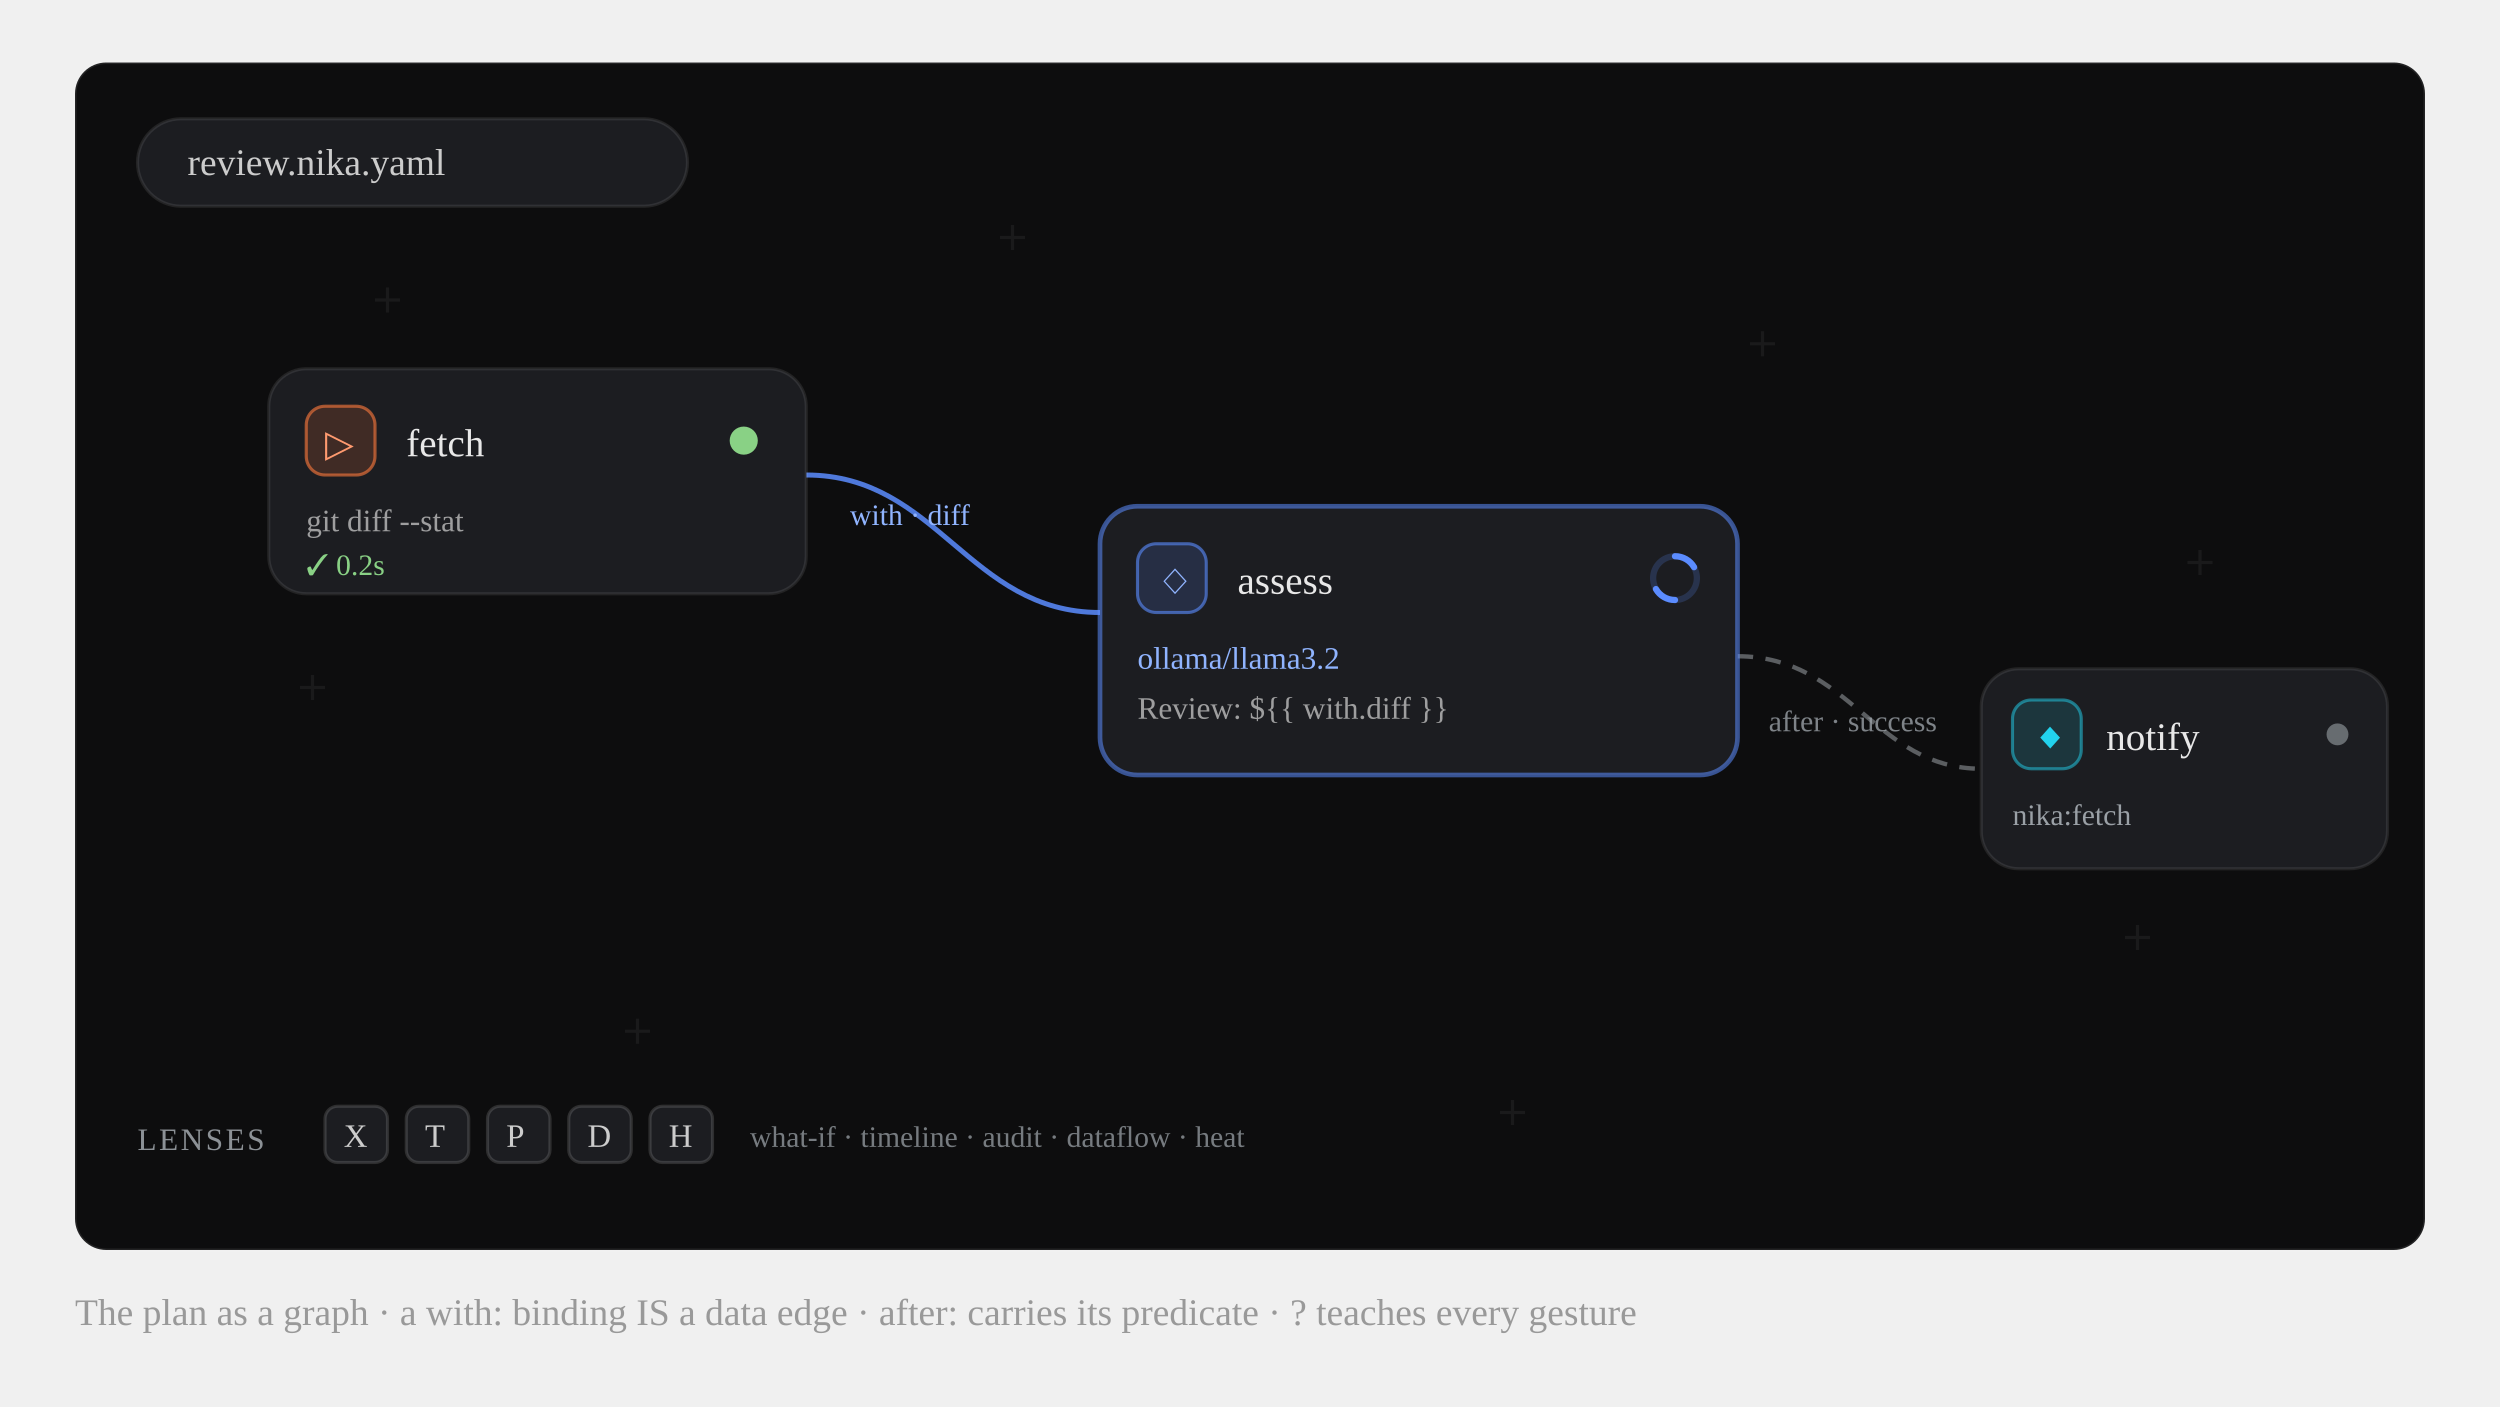
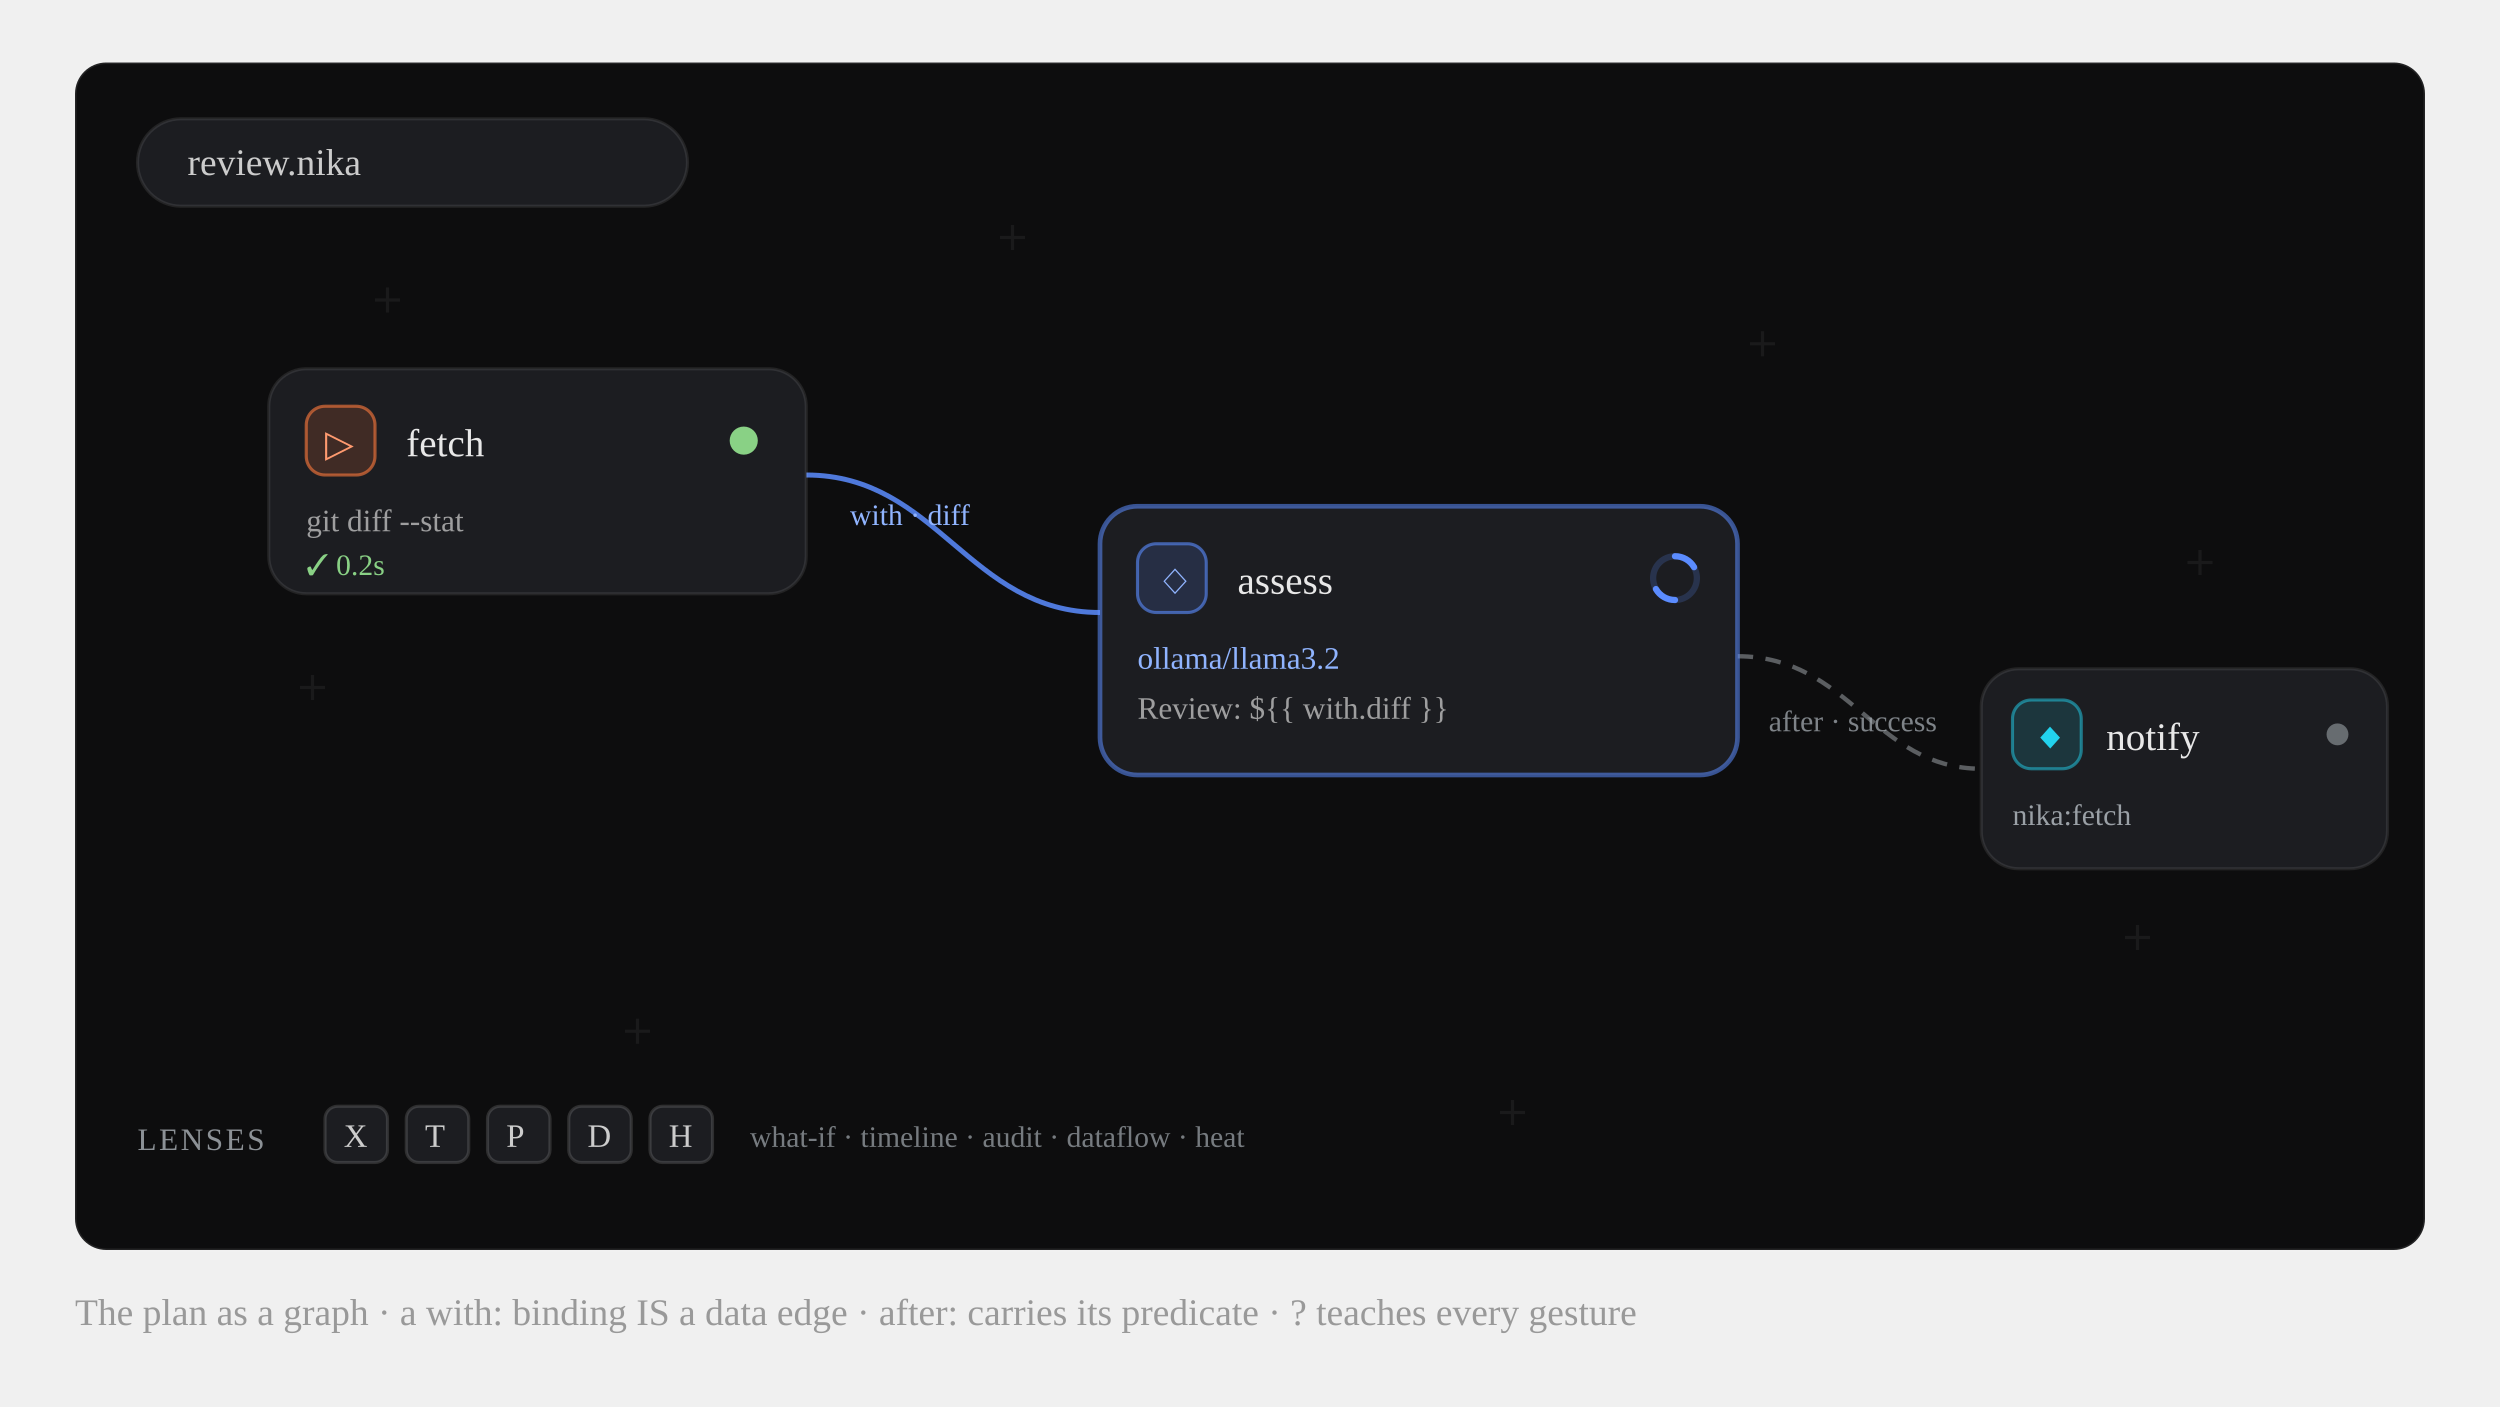
<svg xmlns="http://www.w3.org/2000/svg" width="800" height="450" viewBox="0 0 800 450" role="img" aria-label="The live canvas: the plan as a graph — typed edges (a with: binding is a data edge, an after: entry a control edge), run state on every card, five lenses one key each">
  <style>
    .cap  { font-family: var(--vscode-font-family, system-ui, sans-serif); fill: var(--vscode-descriptionForeground, #999); }
    .mono { font-family: var(--vscode-editor-font-family, 'SF Mono', Menlo, Consolas, monospace); }
  </style>
  <rect x="24" y="20" width="752" height="380" rx="10" fill="#0d0d0e" />
  <rect x="24" y="20" width="752" height="380" rx="10" fill="none" stroke="#ffffff" stroke-opacity="0.09" />
  <g stroke="#ffffff" stroke-opacity="0.055" stroke-width="1">
    <path d="M120 96 h8 M124 92 v8" />
    <path d="M320 76 h8 M324 72 v8" />
    <path d="M560 110 h8 M564 106 v8" />
    <path d="M200 330 h8 M204 326 v8" />
    <path d="M480 356 h8 M484 352 v8" />
    <path d="M680 300 h8 M684 296 v8" />
    <path d="M96 220 h8 M100 216 v8" />
    <path d="M700 180 h8 M704 176 v8" />
  </g>
  <rect x="44" y="38" width="176" height="28" rx="14" fill="#1c1d21" stroke="#ffffff" stroke-opacity="0.09" />
-   <text class="mono" x="60" y="56" font-size="12" fill="#ccc">review.nika.yaml</text>
+   <text class="mono" x="60" y="56" font-size="12" fill="#ccc">review.nika</text>
  <path d="M258 152 C 300 152, 310 196, 352 196" fill="none" stroke="#5b8cff" stroke-opacity="0.85" stroke-width="1.6" />
  <text class="mono" x="272" y="168" font-size="9.5" fill="#90b4ff">with · diff</text>
  <path d="M556 210 C 592 210, 600 246, 634 246" fill="none" stroke="#9aa0a6" stroke-opacity="0.55" stroke-width="1.4" stroke-dasharray="5 4" />
  <text class="mono" x="566" y="234" font-size="9.5" fill="#9aa0a6" fill-opacity="0.8">after · success</text>
  <g>
    <rect x="86" y="118" width="172" height="72" rx="12" fill="#1c1d21" stroke="#ffffff" stroke-opacity="0.09" />
    <rect x="98" y="130" width="22" height="22" rx="6" fill="#ff7a3c" fill-opacity="0.16" stroke="#ff7a3c" stroke-opacity="0.6" />
    <text class="mono" x="104" y="146" font-size="12" fill="#ff9a6f">▷</text>
    <text class="mono" x="130" y="146" font-size="12.5" fill="#e8e8e8">fetch</text>
    <circle cx="238" cy="141" r="4.5" fill="#89d185" />
    <text class="mono" x="98" y="170" font-size="10" fill="#bbb" fill-opacity="0.82">git diff --stat</text>
    <text class="mono" x="98" y="184" font-size="9.5" fill="#89d185">✓ 0.2s</text>
  </g>
  <g>
    <rect x="352" y="162" width="204" height="86" rx="12" fill="#1c1d21" stroke="#5b8cff" stroke-opacity="0.55" stroke-width="1.5" />
    <rect x="364" y="174" width="22" height="22" rx="6" fill="#5b8cff" fill-opacity="0.16" stroke="#5b8cff" stroke-opacity="0.6" />
    <text class="mono" x="370" y="190" font-size="12" fill="#90b4ff">◇</text>
    <text class="mono" x="396" y="190" font-size="12.5" fill="#e8e8e8">assess</text>
    <circle cx="536" cy="185" r="7" fill="none" stroke="#5b8cff" stroke-opacity="0.2" stroke-width="2" />
    <path d="M536 178 a7 7 0 0 1 6.1 3.5" fill="none" stroke="#5b8cff" stroke-width="2" stroke-linecap="round" />
    <path d="M536 192 a7 7 0 0 1 -6.1 -3.5" fill="none" stroke="#5b8cff" stroke-width="2" stroke-linecap="round" />
    <text class="mono" x="364" y="214" font-size="10" fill="#90b4ff">ollama/llama3.2</text>
    <text class="mono" x="364" y="230" font-size="10" fill="#bbb" fill-opacity="0.82">Review: ${{ with.diff }}</text>
  </g>
  <g>
    <rect x="634" y="214" width="130" height="64" rx="12" fill="#1c1d21" stroke="#ffffff" stroke-opacity="0.09" />
    <rect x="644" y="224" width="22" height="22" rx="6" fill="#22d3ee" fill-opacity="0.14" stroke="#22d3ee" stroke-opacity="0.5" />
    <text class="mono" x="650" y="240" font-size="12" fill="#22d3ee">◆</text>
    <text class="mono" x="674" y="240" font-size="12.5" fill="#e8e8e8">notify</text>
    <circle cx="748" cy="235" r="3.5" fill="#9aa0a6" fill-opacity="0.6" />
    <text class="mono" x="644" y="264" font-size="9.5" fill="#9aa0a6">nika:fetch</text>
  </g>
  <g>
    <text class="mono" x="44" y="368" font-size="10" fill="#9aa0a6" fill-opacity="0.9" letter-spacing="0.08em">LENSES</text>
    <g class="mono" font-size="10.5">
      <rect x="104" y="354" width="20" height="18" rx="4" fill="#1c1d21" stroke="#ffffff" stroke-opacity="0.14" />
      <text x="110" y="367" fill="#ccc">X</text>
      <rect x="130" y="354" width="20" height="18" rx="4" fill="#1c1d21" stroke="#ffffff" stroke-opacity="0.14" />
      <text x="136" y="367" fill="#ccc">T</text>
      <rect x="156" y="354" width="20" height="18" rx="4" fill="#1c1d21" stroke="#ffffff" stroke-opacity="0.14" />
      <text x="162" y="367" fill="#ccc">P</text>
      <rect x="182" y="354" width="20" height="18" rx="4" fill="#1c1d21" stroke="#ffffff" stroke-opacity="0.14" />
      <text x="188" y="367" fill="#ccc">D</text>
      <rect x="208" y="354" width="20" height="18" rx="4" fill="#1c1d21" stroke="#ffffff" stroke-opacity="0.14" />
      <text x="214" y="367" fill="#ccc">H</text>
    </g>
    <text class="mono" x="240" y="367" font-size="9.5" fill="#9aa0a6" fill-opacity="0.75">what-if · timeline · audit · dataflow · heat</text>
  </g>
  <text class="cap" x="24" y="424" font-size="12">The plan as a graph · a <tspan class="mono">with:</tspan> binding IS a data edge · <tspan class="mono">after:</tspan> carries its predicate · <tspan class="mono">?</tspan> teaches every gesture</text>
</svg>
